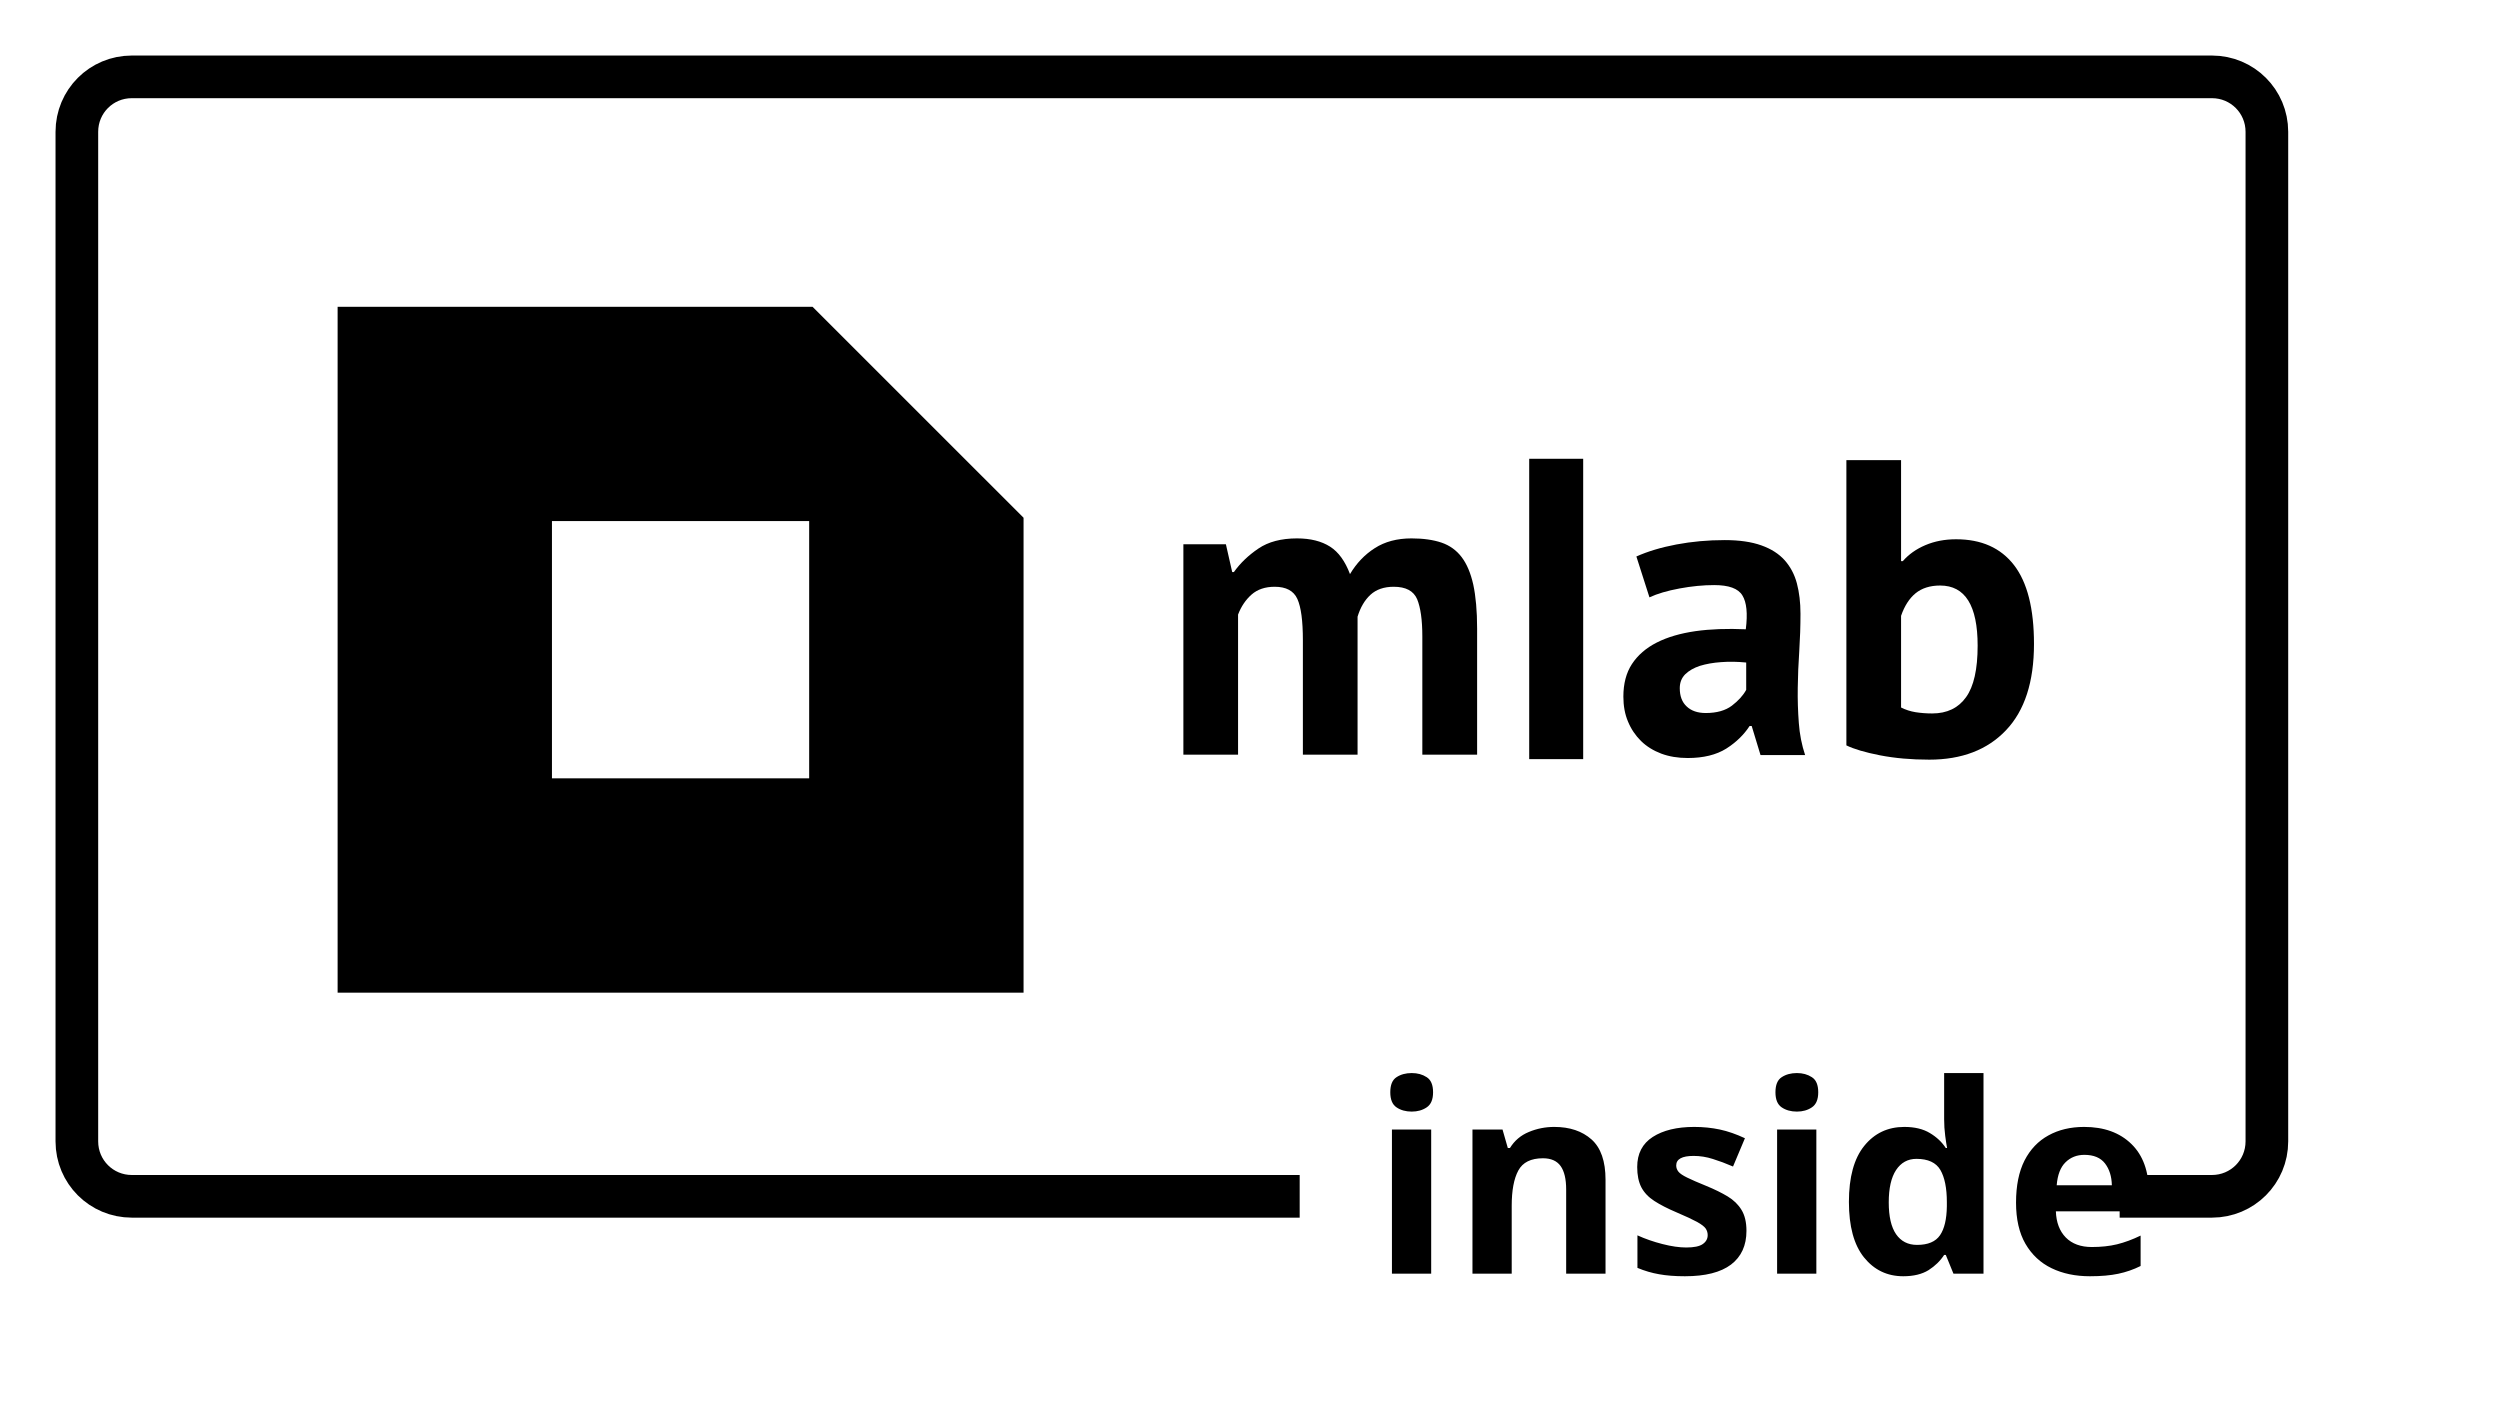
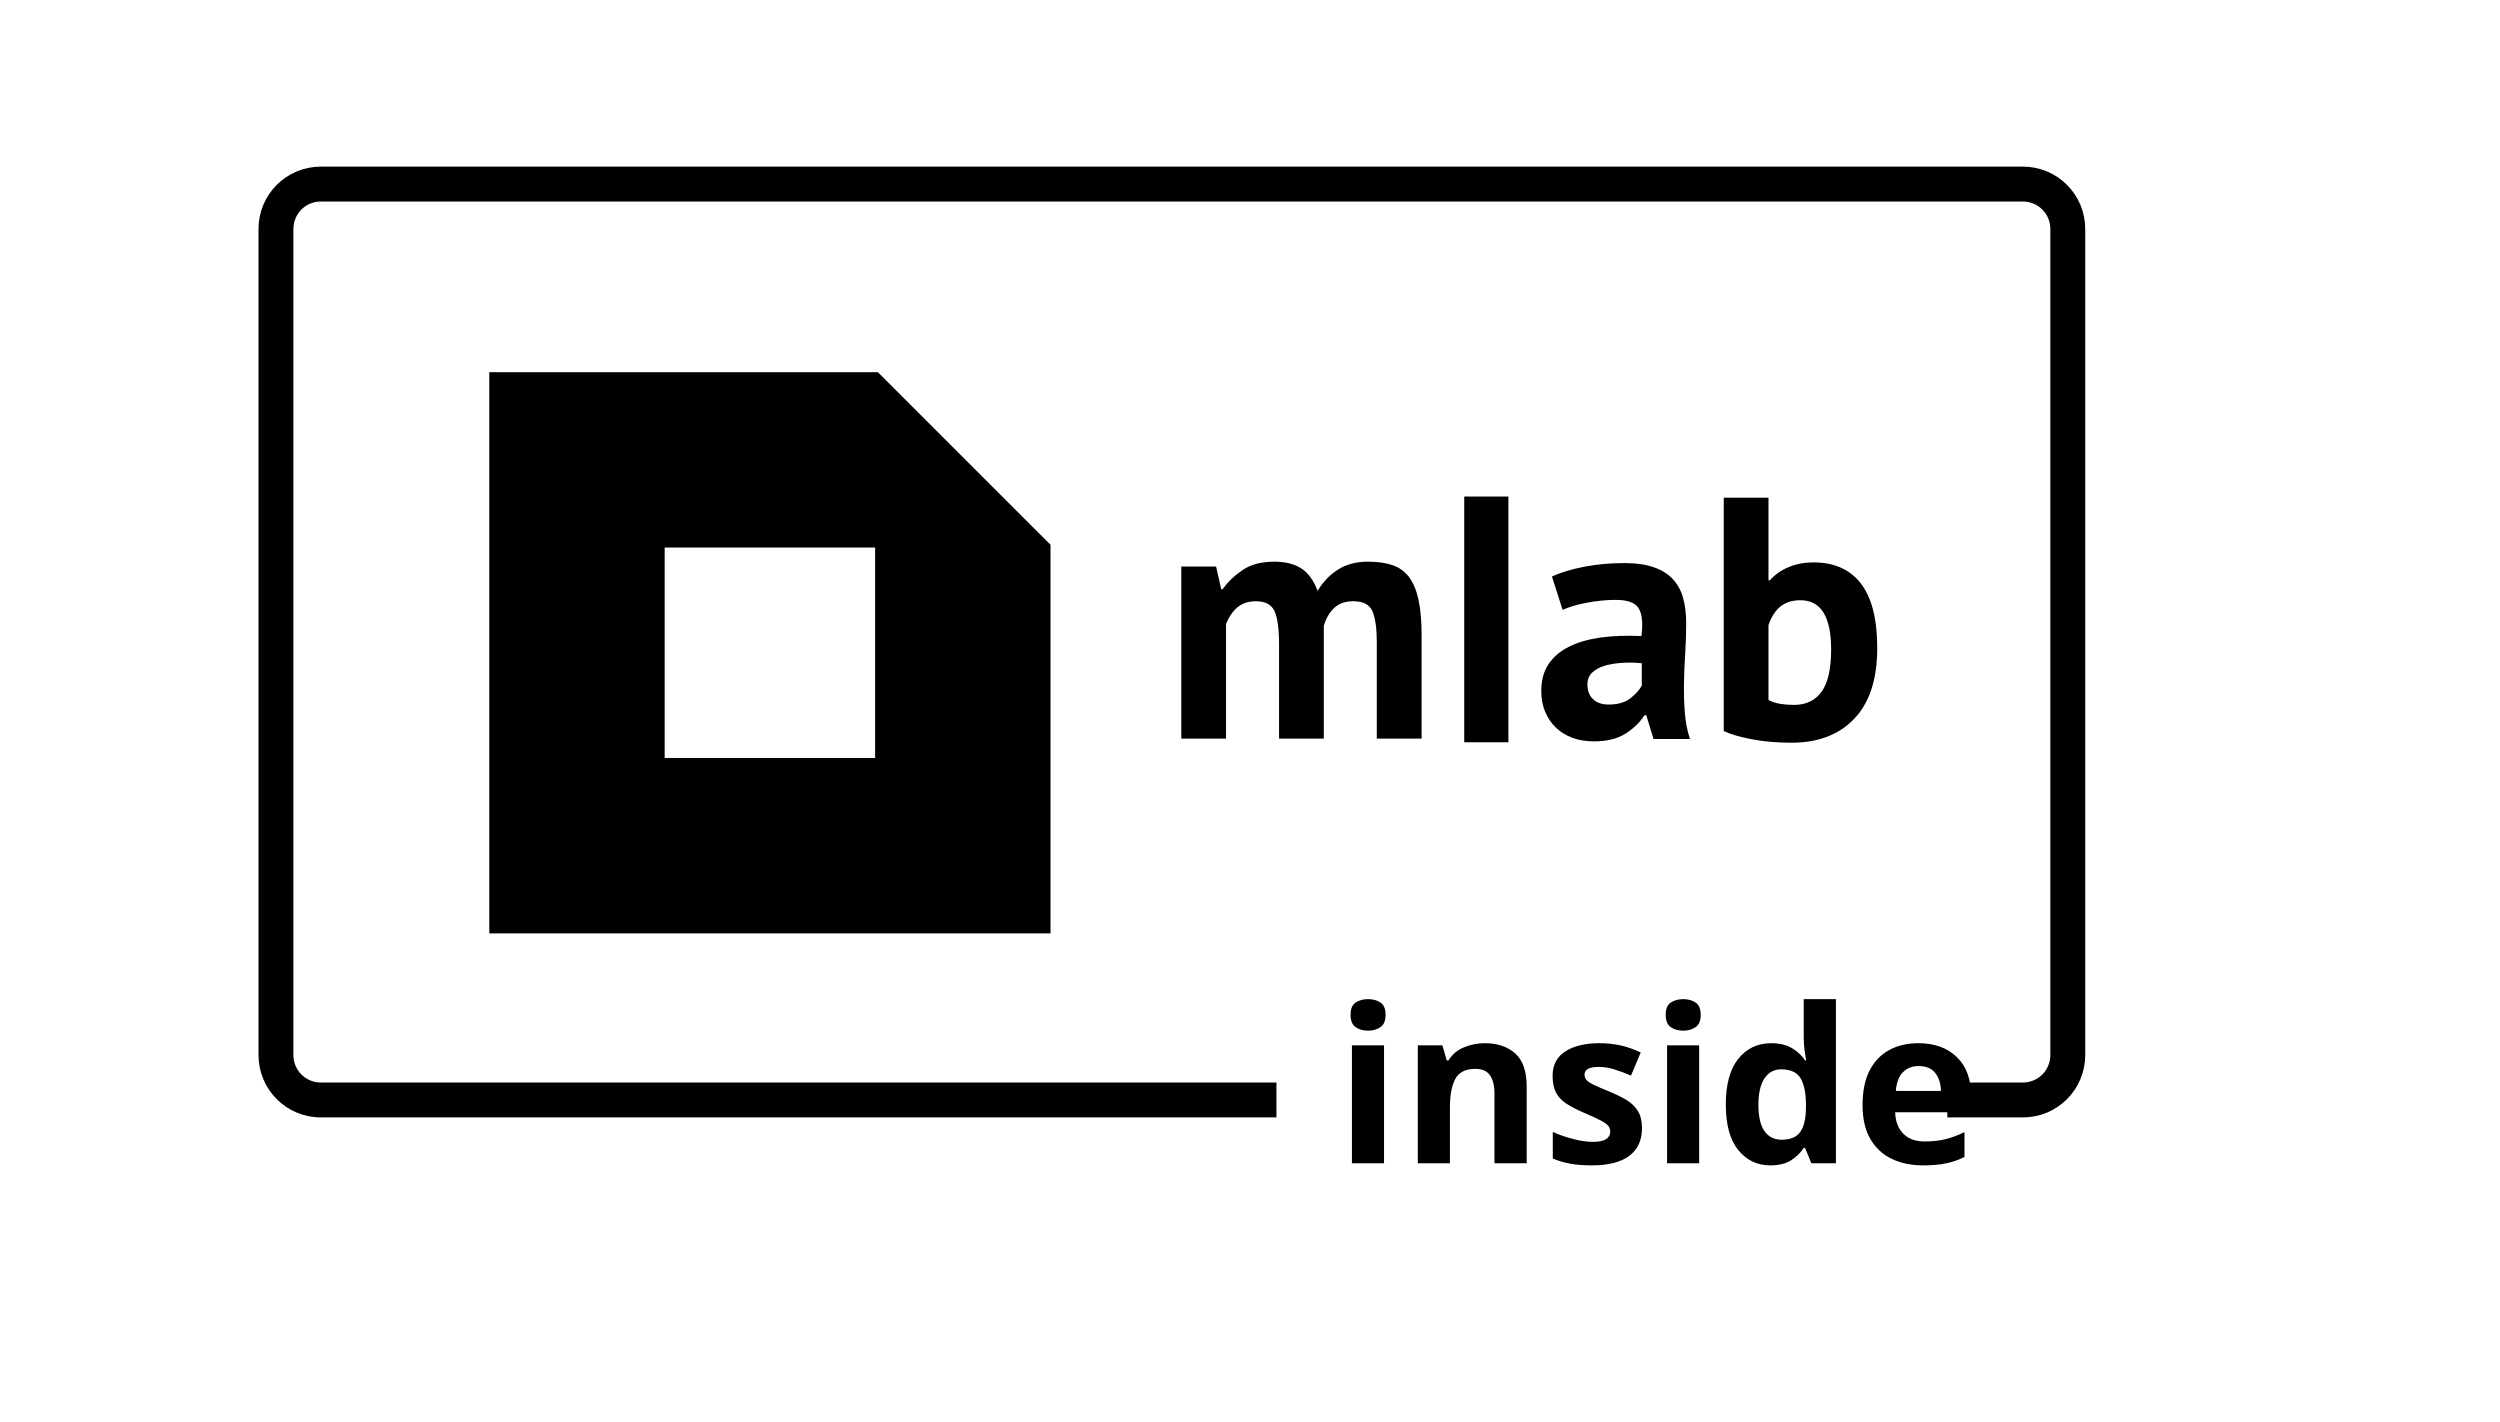
<svg xmlns="http://www.w3.org/2000/svg" width="42.201mm" height="24mm" id="svg4891" version="1.1">
  <defs id="defs3" />
  <g id="layer1" transform="translate(-118.6774,-475.2305)">
-     <g id="g3345" transform="matrix(0.4812451,0,0,0.4812451,63.40257,288.8046)">
+     <g id="g3345" transform="matrix(0.393746,0,0,0.393746,87.04621,330.4311)">
      <path transform="translate(0,308.2677)" id="path4238" d="m 287.16,237.714 -154.829,0 c -4.035,0 -7.284,-3.249 -7.284,-7.284 l 0,-133.842 c 0,-4.035 3.249,-7.284 7.284,-7.284 l 0,0 275.769,0 c 4.035,0 7.284,3.249 7.284,7.284 l 0,133.842 c 0,4.035 -3.249,7.284 -7.284,7.284 l -12.234,0" style="fill:none;fill-opacity:1;stroke:#000000;stroke-width:5.654;stroke-linejoin:round;stroke-miterlimit:4;stroke-dasharray:none;stroke-opacity:1" />
      <g transform="translate(-22.22336,-0.5050763)" id="g4227">
        <path d="m 210.255,491.075 34.1,0 0,-34.106 -34.1,0 0,34.106 z m -28.415,-62.515 62.963,0 27.974,27.967 0,62.963 -90.937,0 0,-90.93 z" style="fill:#000000;fill-opacity:1;fill-rule:evenodd;stroke:none" id="path1084" />
        <g id="g1086" transform="matrix(6.687532,0,0,-6.687532,309.8078,487.9328)" style="fill:#000000;fill-opacity:1">
          <path d="m 0,0 0,2.268 c 0,0.384 -0.036,0.656 -0.109,0.818 -0.073,0.161 -0.222,0.242 -0.45,0.242 -0.189,0 -0.342,-0.052 -0.459,-0.155 C -1.134,3.07 -1.223,2.938 -1.285,2.777 l 0,-2.777 -1.084,0 0,4.17 0.843,0 0.125,-0.551 0.033,0 c 0.127,0.179 0.29,0.334 0.487,0.467 0.198,0.134 0.453,0.201 0.764,0.201 0.267,0 0.485,-0.055 0.655,-0.163 0.17,-0.108 0.3,-0.291 0.396,-0.545 0.128,0.215 0.292,0.388 0.492,0.515 0.199,0.128 0.442,0.193 0.726,0.193 0.233,0 0.431,-0.028 0.597,-0.084 C 2.912,4.147 3.045,4.051 3.148,3.915 3.251,3.779 3.327,3.597 3.378,3.37 3.427,3.141 3.454,2.852 3.454,2.501 l 0,-2.501 -1.086,0 0,2.344 C 2.368,2.67 2.333,2.917 2.265,3.082 2.194,3.246 2.041,3.328 1.801,3.328 1.607,3.328 1.453,3.274 1.339,3.169 1.225,3.063 1.14,2.919 1.084,2.735 L 1.084,0 0,0 Z" style="fill:#000000;fill-opacity:1;fill-rule:nonzero;stroke:none" id="path1088" />
        </g>
        <g id="g1090" transform="matrix(6.687532,0,0,-6.687532,363.2231,482.4142)" style="fill:#000000;fill-opacity:1">
          <path d="M 0,0 C 0.216,0 0.39,0.049 0.518,0.146 0.646,0.244 0.74,0.348 0.801,0.459 l 0,0.542 C 0.628,1.018 0.463,1.021 0.305,1.009 0.146,0.998 0.007,0.973 -0.117,0.935 -0.238,0.895 -0.335,0.839 -0.408,0.768 -0.48,0.695 -0.516,0.604 -0.516,0.492 -0.516,0.336 -0.471,0.215 -0.379,0.13 -0.288,0.043 -0.161,0 0,0 m -1.376,3.103 c 0.223,0.1 0.486,0.18 0.792,0.238 0.307,0.058 0.626,0.087 0.96,0.087 0.289,0 0.531,-0.035 0.726,-0.105 C 1.297,3.254 1.45,3.155 1.564,3.028 1.678,2.899 1.759,2.747 1.806,2.569 1.853,2.391 1.877,2.19 1.877,1.968 1.877,1.724 1.869,1.478 1.853,1.23 1.836,0.982 1.826,0.739 1.823,0.5 1.819,0.26 1.827,0.029 1.844,-0.196 1.86,-0.42 1.902,-0.633 1.969,-0.834 l -0.884,0 -0.175,0.576 -0.042,0 C 0.755,-0.431 0.603,-0.58 0.405,-0.706 0.208,-0.829 -0.046,-0.892 -0.358,-0.892 c -0.195,0 -0.369,0.029 -0.525,0.087 -0.156,0.059 -0.29,0.142 -0.401,0.25 -0.11,0.109 -0.197,0.237 -0.258,0.385 -0.062,0.146 -0.092,0.312 -0.092,0.495 0,0.256 0.056,0.472 0.17,0.646 0.115,0.175 0.279,0.318 0.492,0.426 0.214,0.109 0.471,0.183 0.768,0.226 C 0.093,1.665 0.426,1.676 0.793,1.66 0.832,1.972 0.81,2.195 0.726,2.33 0.643,2.469 0.457,2.536 0.167,2.536 -0.048,2.536 -0.28,2.514 -0.521,2.469 -0.763,2.424 -0.96,2.366 -1.117,2.293 l -0.259,0.81 z" style="fill:#000000;fill-opacity:1;fill-rule:nonzero;stroke:none" id="path1092" />
        </g>
        <g id="g1094" transform="matrix(6.687532,0,0,-6.687532,394.2934,465.5122)" style="fill:#000000;fill-opacity:1">
          <path d="m 0,0 c -0.2,0 -0.363,-0.052 -0.488,-0.154 -0.125,-0.103 -0.22,-0.253 -0.287,-0.447 l 0,-1.817 c 0.088,-0.045 0.184,-0.076 0.287,-0.093 0.103,-0.016 0.213,-0.025 0.33,-0.025 0.295,0 0.518,0.108 0.671,0.322 C 0.667,-2 0.743,-1.66 0.743,-1.192 0.743,-0.397 0.495,0 0,0 m -1.859,2.486 1.084,0 0,-2.003 0.034,0 c 0.116,0.134 0.266,0.24 0.449,0.318 0.184,0.078 0.386,0.116 0.608,0.116 0.501,0 0.883,-0.17 1.148,-0.512 0.264,-0.342 0.396,-0.863 0.396,-1.564 0,-0.751 -0.185,-1.322 -0.555,-1.71 -0.369,-0.389 -0.877,-0.583 -1.521,-0.583 -0.358,0 -0.682,0.029 -0.976,0.086 -0.296,0.058 -0.518,0.124 -0.667,0.197 l 0,5.655 z" style="fill:#000000;fill-opacity:1;fill-rule:nonzero;stroke:none" id="path1096" />
        </g>
        <path d="m 346.968,488.527 -7.156,0 0,-39.818 7.156,0 0,39.818 z" style="fill:#000000;fill-opacity:1;fill-rule:nonzero;stroke:none" id="path1098" />
      </g>
      <text id="text3342" y="556.237" x="296.655" style="font-style:normal;font-variant:normal;font-weight:bold;font-stretch:normal;font-size:35px;line-height:125%;font-family:'PT Sans';-inkscape-font-specification:'PT Sans, Bold';text-align:start;letter-spacing:0px;word-spacing:0px;writing-mode:lr-tb;text-anchor:start;fill:#000000;fill-opacity:1;stroke:none;stroke-width:1px;stroke-linecap:butt;stroke-linejoin:miter;stroke-opacity:1" xml:space="preserve">
        <tspan y="556.237" x="296.655" id="tspan3344">inside </tspan>
      </text>
    </g>
  </g>
</svg>
